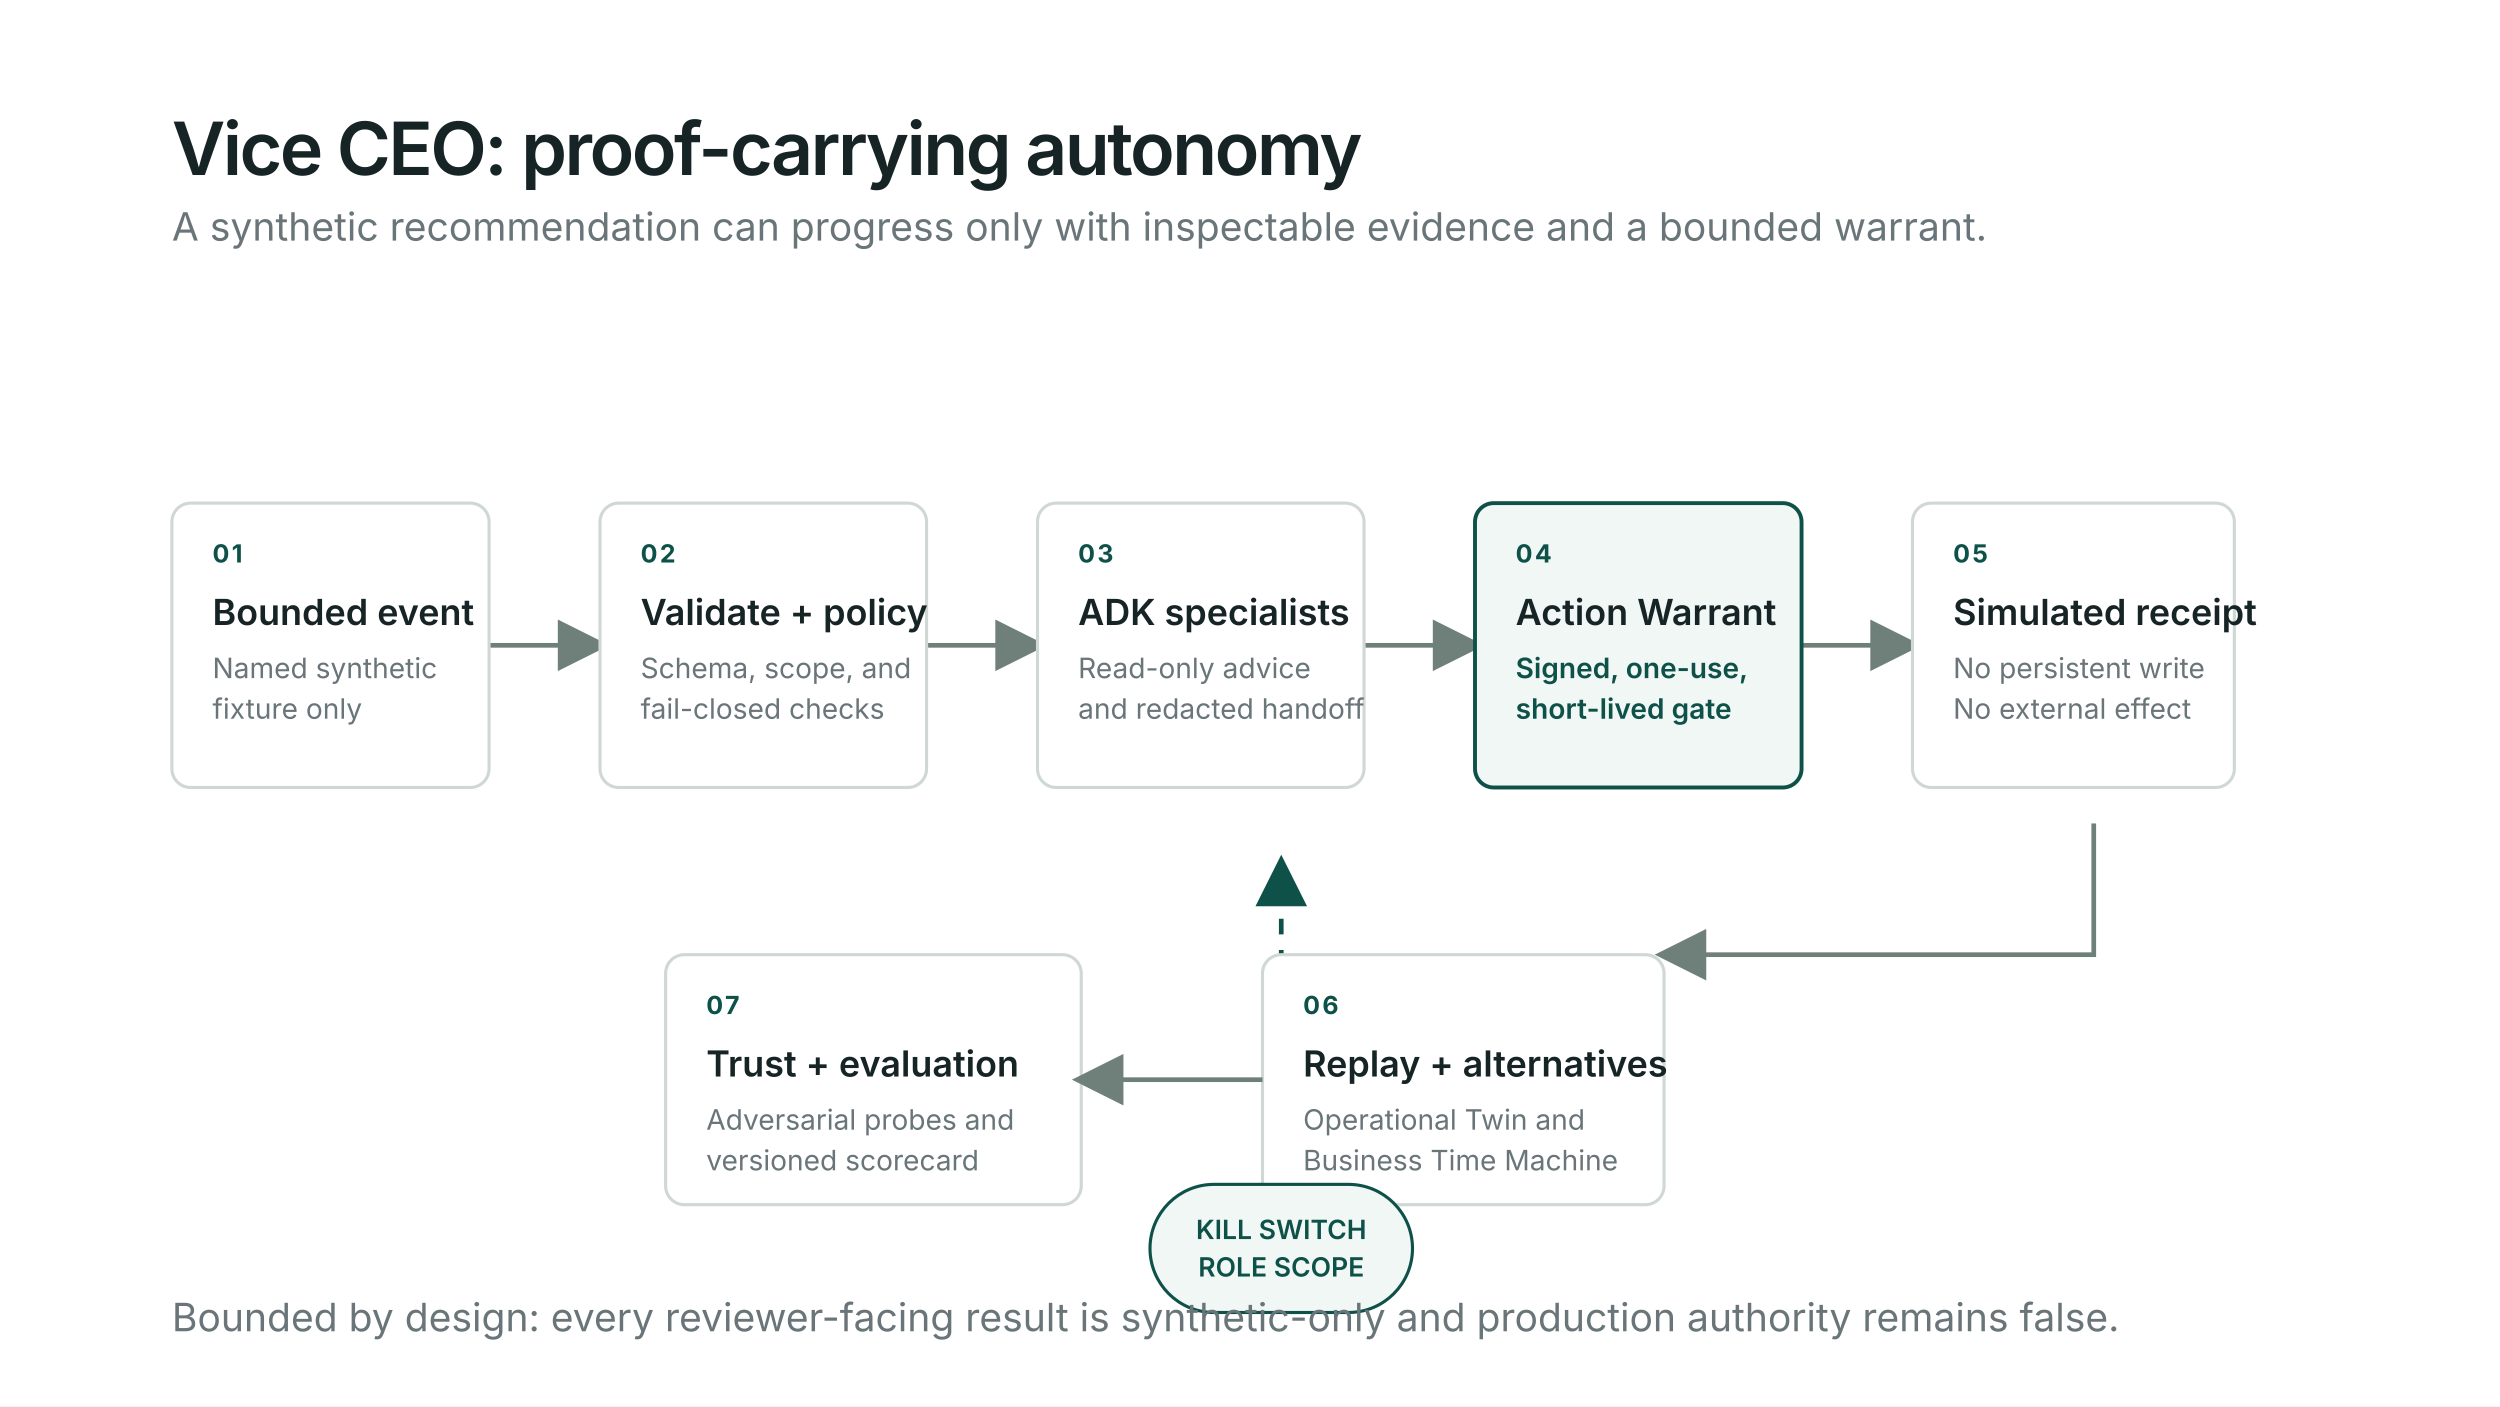
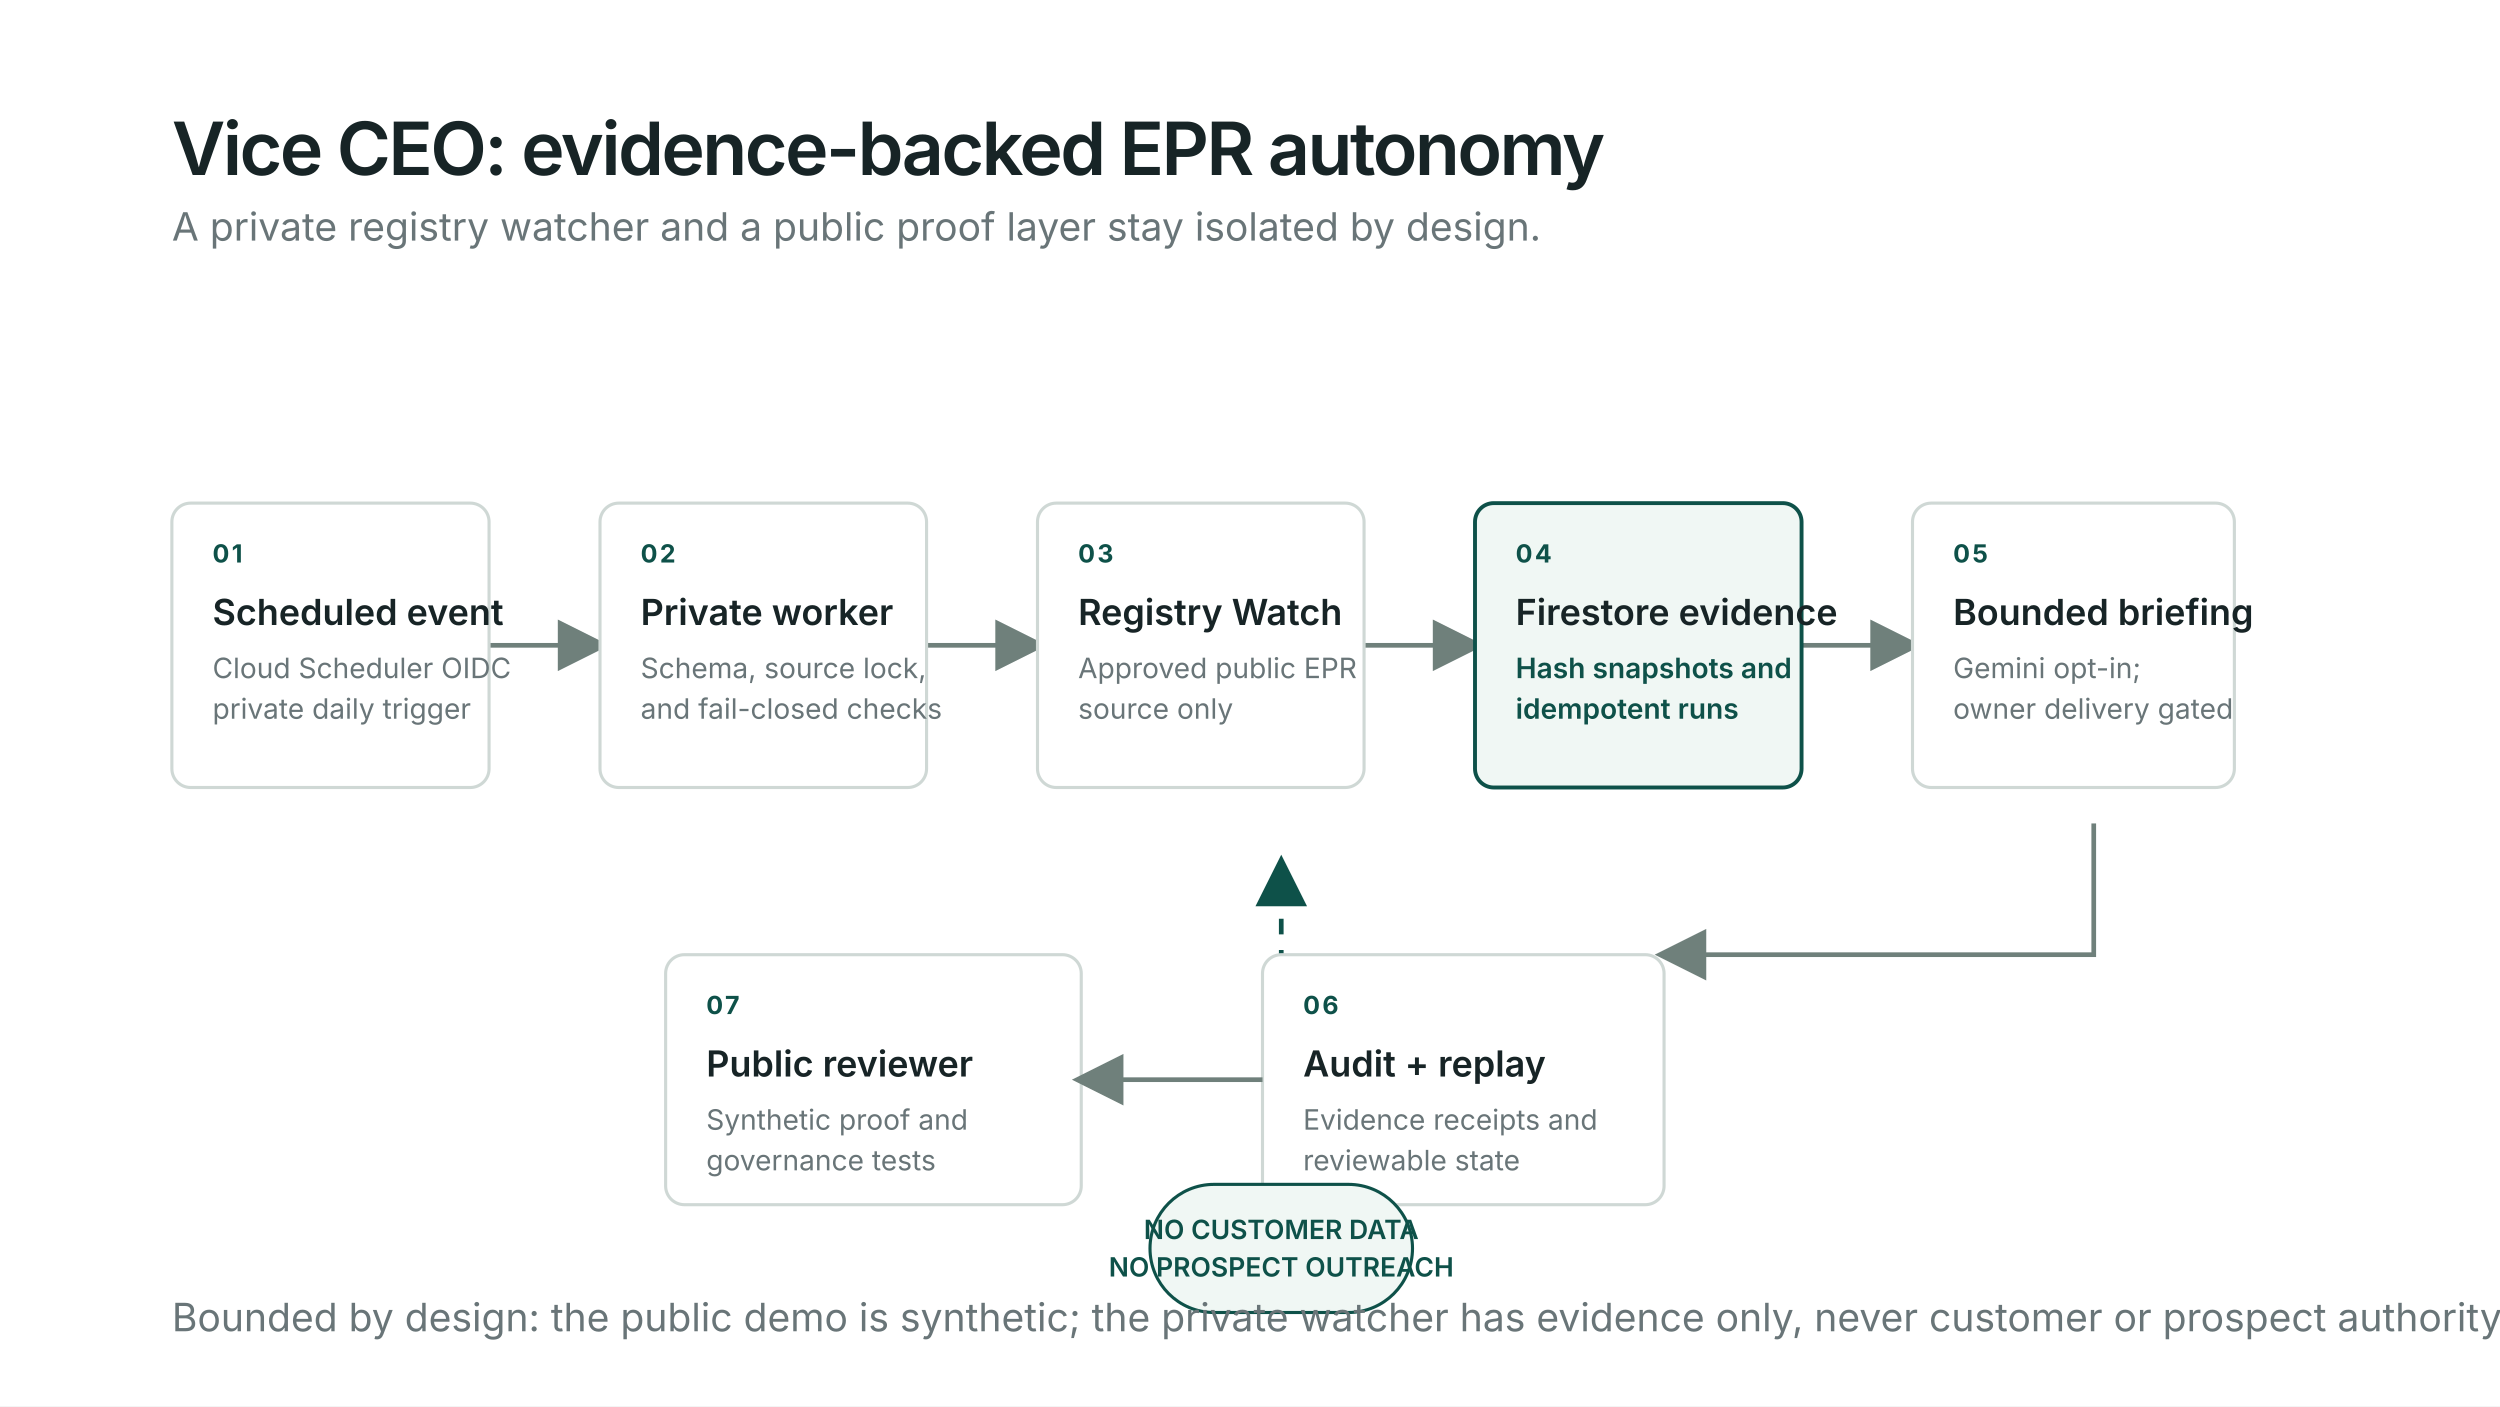
<svg xmlns="http://www.w3.org/2000/svg" width="1600" height="900" viewBox="0 0 1600 900" role="img" aria-labelledby="title desc">
  <style>
    .canvas { fill: #ffffff; }
    .title { fill: #172426; font-family: Inter, Arial, sans-serif; font-size: 47px; font-weight: 600; letter-spacing: -1.6px; }
    .subtitle { fill: #697578; font-family: Inter, Arial, sans-serif; font-size: 25px; }
    .node { fill: #ffffff; stroke: #cfd8d5; stroke-width: 2; }
    .node-accent { fill: #f0f7f4; stroke: #0e5149; stroke-width: 2.5; }
    .node-title { fill: #172426; font-family: Inter, Arial, sans-serif; font-size: 23px; font-weight: 600; }
    .node-copy { fill: #697578; font-family: Inter, Arial, sans-serif; font-size: 18px; }
    .node-copy-accent { fill: #0e5149; font-family: Inter, Arial, sans-serif; font-size: 18px; font-weight: 600; }
    .step { fill: #0e5149; font-family: Inter, Arial, sans-serif; font-size: 16px; font-weight: 700; letter-spacing: 1.5px; }
    .line { fill: none; stroke: #6f807b; stroke-width: 3; marker-end: url(#arrow); }
    .block { fill: none; stroke: #0e5149; stroke-width: 3; stroke-dasharray: 10 10; marker-end: url(#arrow); }
    .block-label { fill: #0e5149; font-family: Inter, Arial, sans-serif; font-size: 17px; font-weight: 600; }
  </style>
  <defs>
    <marker id="arrow" markerWidth="11" markerHeight="11" refX="9" refY="5.5" orient="auto">
      <path d="M0,0 L11,5.5 L0,11 z" fill="#6f807b" />
    </marker>
    <marker id="arrow-forest" markerWidth="11" markerHeight="11" refX="9" refY="5.5" orient="auto">
      <path d="M0,0 L11,5.5 L0,11 z" fill="#0e5149" />
    </marker>
  </defs>
  <rect class="canvas" width="1600" height="900" />
-   <text class="title" x="110" y="112">Vice CEO: proof-carrying autonomy</text>
-   <text class="subtitle" x="110" y="154">A synthetic recommendation can progress only with inspectable evidence and a bounded warrant.</text>
+   <text class="title" x="110" y="112">Vice CEO: evidence-backed EPR autonomy</text>
+   <text class="subtitle" x="110" y="154">A private registry watcher and a public proof layer stay isolated by design.</text>
  <path class="line" d="M313 413 H384" />
  <path class="line" d="M593 413 H664" />
  <path class="line" d="M873 413 H944" />
  <path class="line" d="M1153 413 H1224" />
  <path class="line" d="M1340 527 V611 H1065" />
  <path class="block" d="M820 698 V553" style="marker-end:url(#arrow-forest)" />
  <g transform="translate(110 322)">
    <rect class="node" width="203" height="182" rx="12" />
    <text class="step" x="26" y="38">01</text>
-     <text class="node-title" x="26" y="78">Bounded event</text>
-     <text class="node-copy" x="26" y="112">Named synthetic</text>
-     <text class="node-copy" x="26" y="138">fixture only</text>
+     <text class="node-title" x="26" y="78">Scheduled event</text>
+     <text class="node-copy" x="26" y="112">Cloud Scheduler OIDC</text>
+     <text class="node-copy" x="26" y="138">private daily trigger</text>
  </g>
  <g transform="translate(384 322)">
    <rect class="node" width="209" height="182" rx="12" />
    <text class="step" x="26" y="38">02</text>
-     <text class="node-title" x="26" y="78">Validate + policy</text>
-     <text class="node-copy" x="26" y="112">Schema, scope, and</text>
-     <text class="node-copy" x="26" y="138">fail-closed checks</text>
+     <text class="node-title" x="26" y="78">Private worker</text>
+     <text class="node-copy" x="26" y="112">Schema, source lock,</text>
+     <text class="node-copy" x="26" y="138">and fail-closed checks</text>
  </g>
  <g transform="translate(664 322)">
    <rect class="node" width="209" height="182" rx="12" />
    <text class="step" x="26" y="38">03</text>
-     <text class="node-title" x="26" y="78">ADK specialists</text>
-     <text class="node-copy" x="26" y="112">Read-only advice</text>
-     <text class="node-copy" x="26" y="138">and redacted handoff</text>
+     <text class="node-title" x="26" y="78">Registry Watch</text>
+     <text class="node-copy" x="26" y="112">Approved public EPR</text>
+     <text class="node-copy" x="26" y="138">source only</text>
  </g>
  <g transform="translate(944 322)">
    <rect class="node-accent" width="209" height="182" rx="12" />
    <text class="step" x="26" y="38">04</text>
-     <text class="node-title" x="26" y="78">Action Warrant</text>
-     <text class="node-copy-accent" x="26" y="112">Signed, one-use,</text>
-     <text class="node-copy-accent" x="26" y="138">short-lived gate</text>
+     <text class="node-title" x="26" y="78">Firestore evidence</text>
+     <text class="node-copy-accent" x="26" y="112">Hash snapshots and</text>
+     <text class="node-copy-accent" x="26" y="138">idempotent runs</text>
  </g>
  <g transform="translate(1224 322)">
    <rect class="node" width="206" height="182" rx="12" />
    <text class="step" x="26" y="38">05</text>
-     <text class="node-title" x="26" y="78">Simulated receipt</text>
-     <text class="node-copy" x="26" y="112">No persistent write</text>
-     <text class="node-copy" x="26" y="138">No external effect</text>
+     <text class="node-title" x="26" y="78">Bounded briefing</text>
+     <text class="node-copy" x="26" y="112">Gemini opt-in;</text>
+     <text class="node-copy" x="26" y="138">owner delivery gated</text>
  </g>
  <g transform="translate(808 611)">
    <rect class="node" width="257" height="160" rx="12" />
    <text class="step" x="26" y="38">06</text>
-     <text class="node-title" x="26" y="78">Replay + alternatives</text>
-     <text class="node-copy" x="26" y="112">Operational Twin and</text>
-     <text class="node-copy" x="26" y="138">Business Time Machine</text>
+     <text class="node-title" x="26" y="78">Audit + replay</text>
+     <text class="node-copy" x="26" y="112">Evidence receipts and</text>
+     <text class="node-copy" x="26" y="138">reviewable state</text>
  </g>
  <g transform="translate(426 611)">
    <rect class="node" width="266" height="160" rx="12" />
    <text class="step" x="26" y="38">07</text>
-     <text class="node-title" x="26" y="78">Trust + evaluation</text>
-     <text class="node-copy" x="26" y="112">Adversarial probes and</text>
-     <text class="node-copy" x="26" y="138">versioned scorecard</text>
+     <text class="node-title" x="26" y="78">Public reviewer</text>
+     <text class="node-copy" x="26" y="112">Synthetic proof and</text>
+     <text class="node-copy" x="26" y="138">governance tests</text>
  </g>
  <path class="line" d="M808 691 H692" />
  <g transform="translate(736 758)">
    <rect fill="#f0f7f4" stroke="#0e5149" stroke-width="2" width="168" height="82" rx="41" />
-     <text class="block-label" x="84" y="35" text-anchor="middle">KILL SWITCH</text>
-     <text class="block-label" x="84" y="59" text-anchor="middle">ROLE SCOPE</text>
+     <text class="block-label" x="84" y="35" text-anchor="middle">NO CUSTOMER DATA</text>
+     <text class="block-label" x="84" y="59" text-anchor="middle">NO PROSPECT OUTREACH</text>
  </g>
-   <text class="subtitle" x="110" y="852">Bounded by design: every reviewer-facing result is synthetic-only and production authority remains false.</text>
+   <text class="subtitle" x="110" y="852">Bounded by design: the public demo is synthetic; the private watcher has evidence only, never customer or prospect authority.</text>
</svg>
